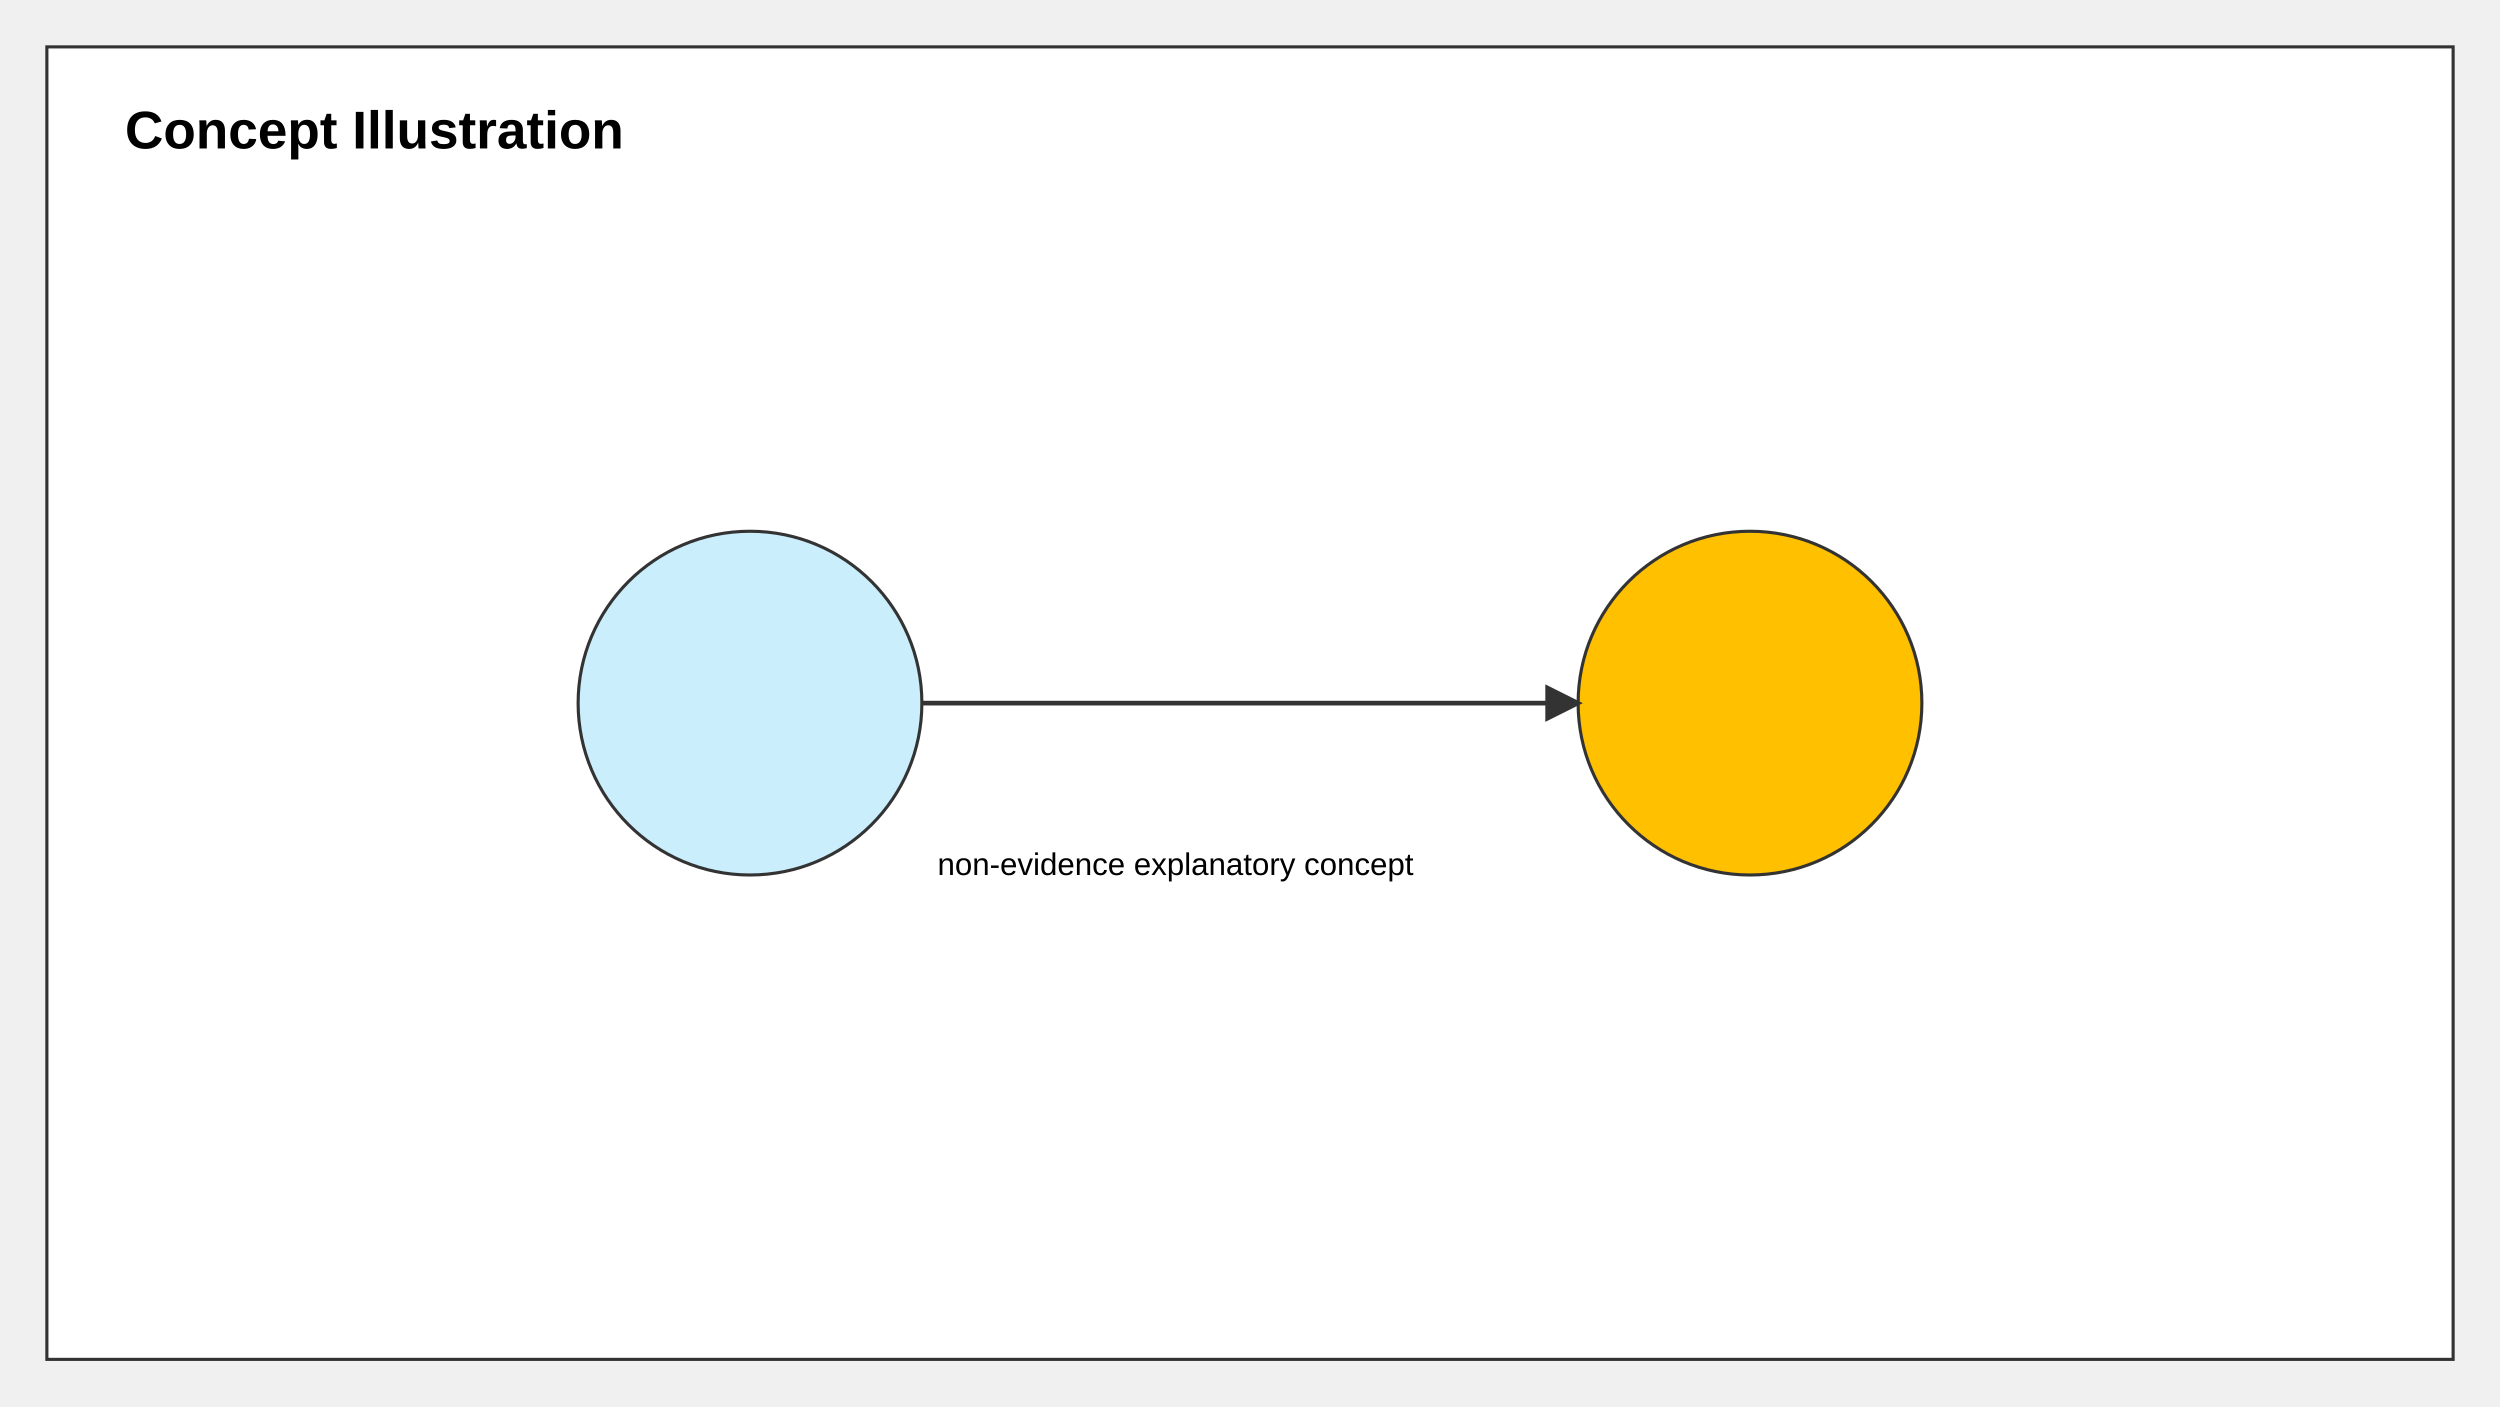
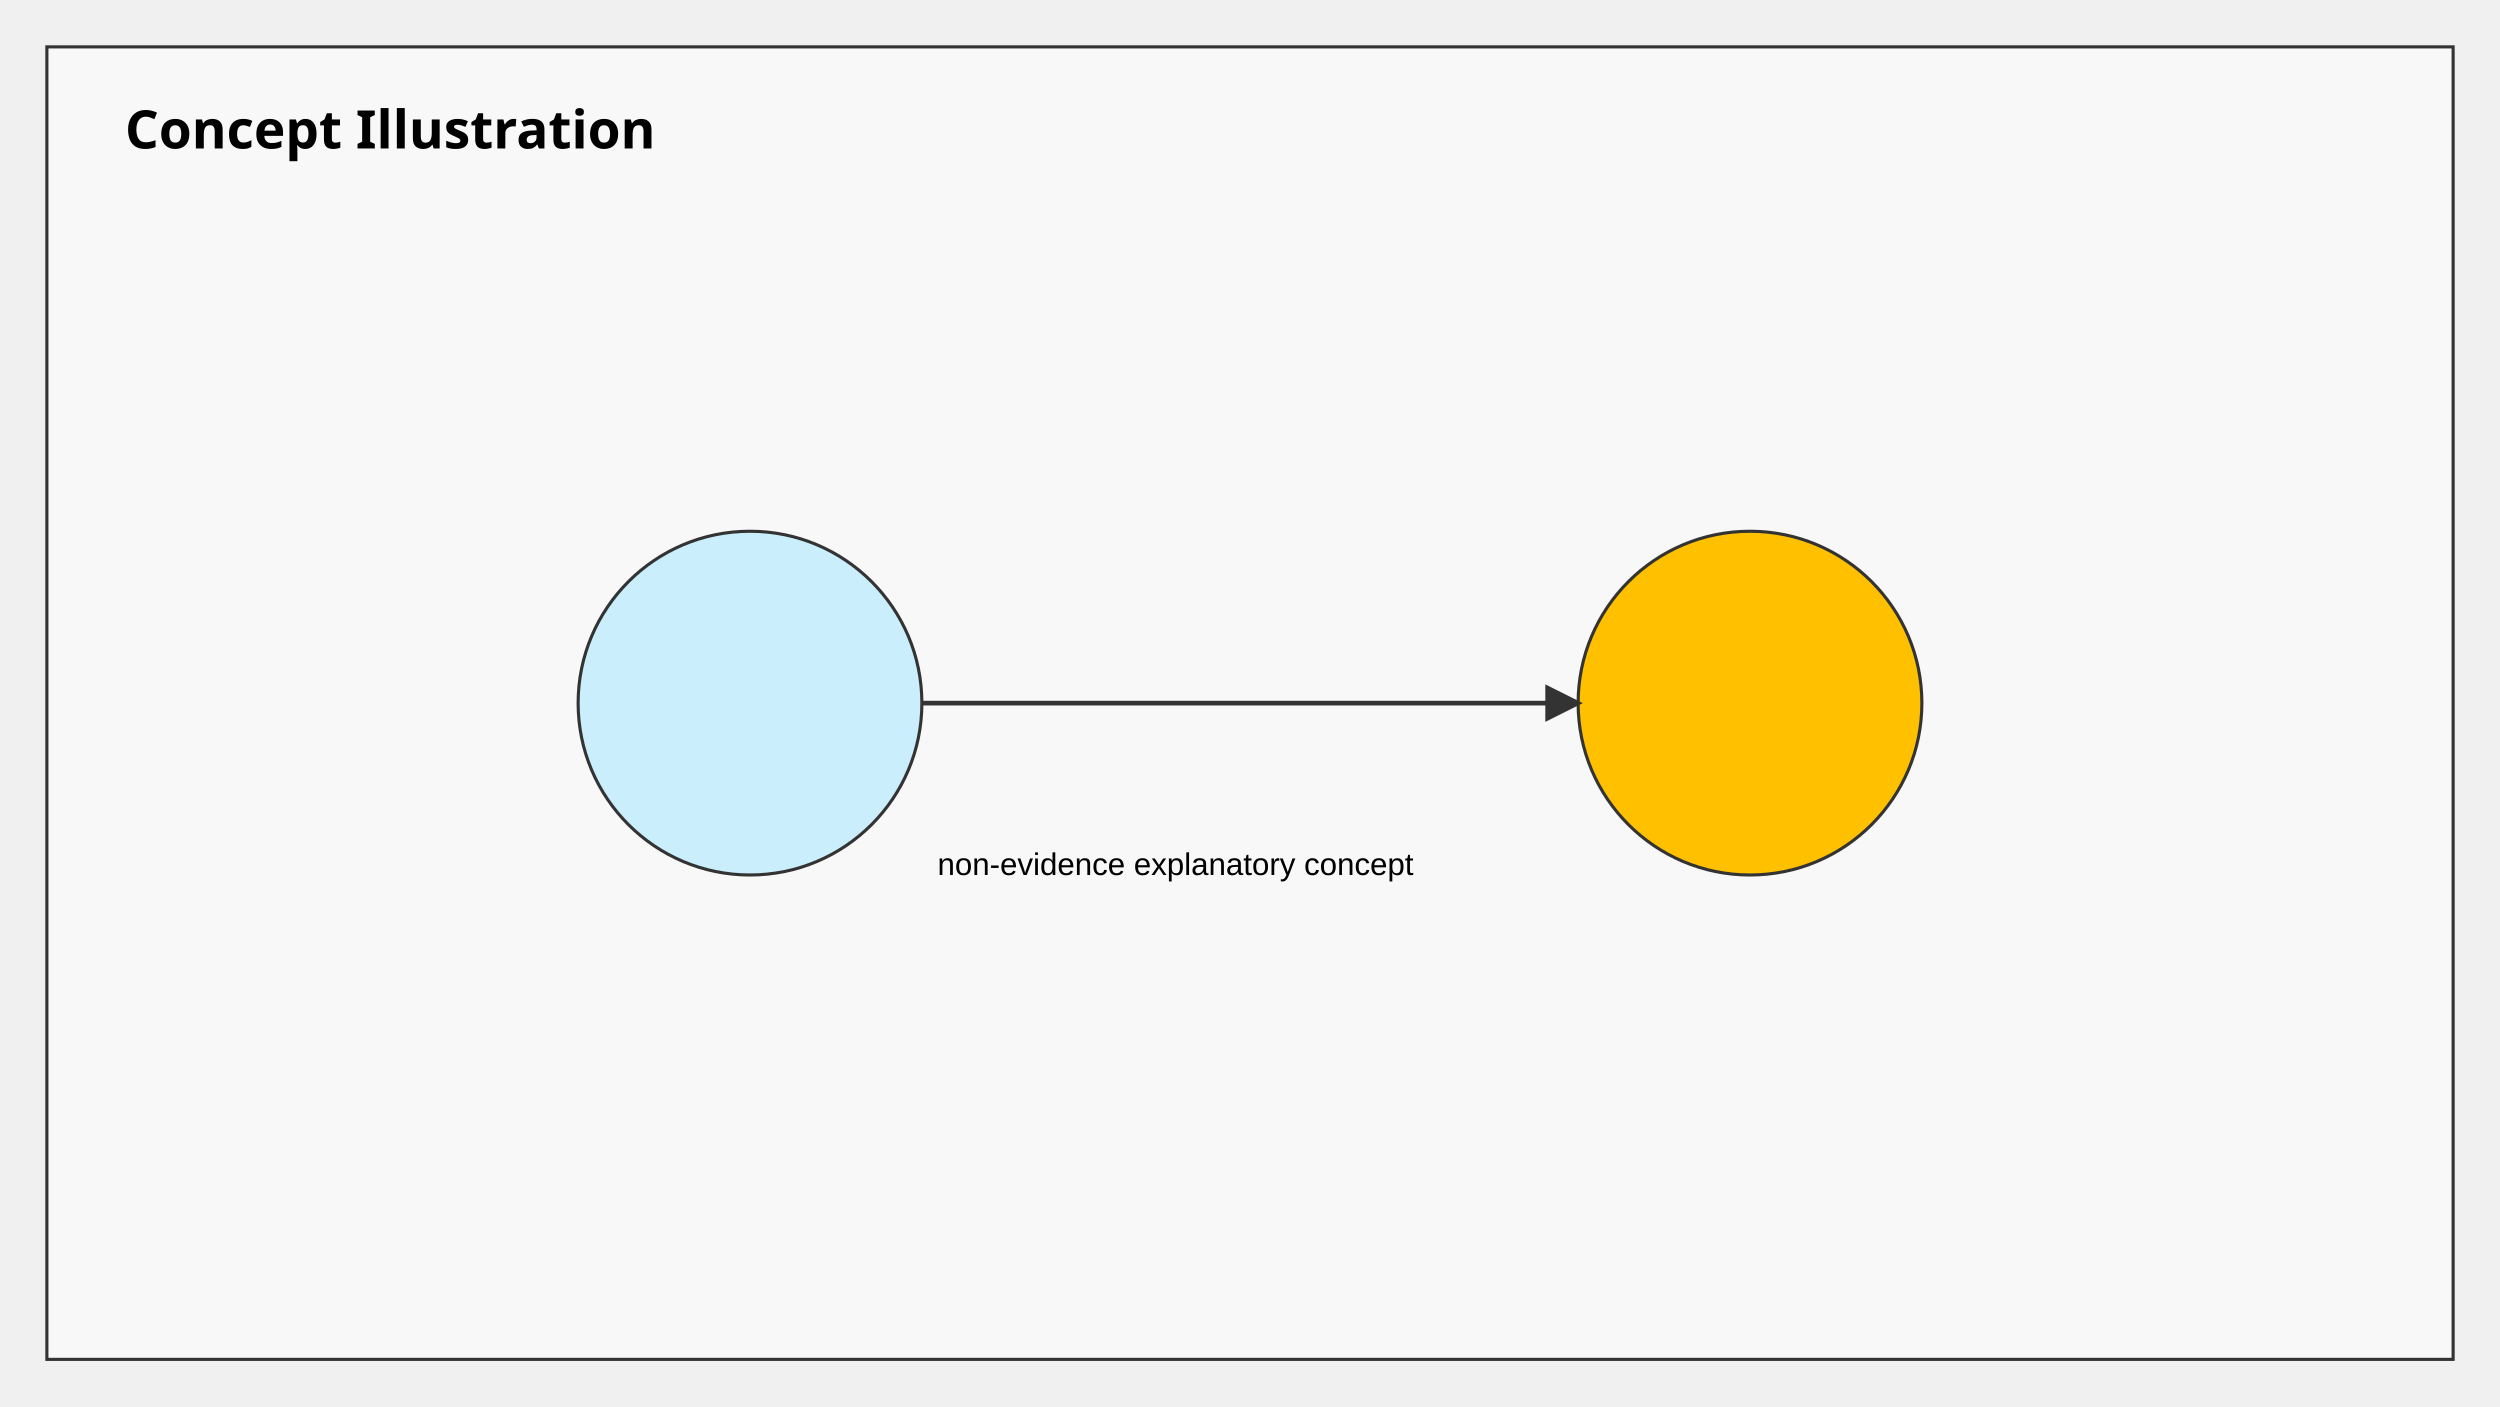
<svg xmlns="http://www.w3.org/2000/svg" data-thesis-figure-id="FIG010" data-thesis-svg-version="1.0.0" data-visual-class="organic_concept" viewBox="0 0 1600 900">
  <defs>
    <marker data-semantic-role="arrow" id="obj-arrow" markerHeight="8" markerWidth="8" orient="auto" refX="7" refY="4">
      <path d="M 0 0 L 8 4 L 0 8 Z" data-semantic-role="branch" fill="#333333" id="obj-arrow-path" />
    </marker>
  </defs>
  <g data-semantic-role="container" id="obj-frame">
-     <rect data-semantic-role="panel" fill="#ffffff" height="840" id="obj-canvas" stroke="#333333" stroke-width="2" width="1540" x="30" y="30" />
+     <rect data-semantic-role="panel" fill="#f8f8f8" height="840" id="obj-canvas" stroke="#333333" stroke-width="2" width="1540" x="30" y="30" />
  </g>
-   <text data-semantic-role="title" font-family="Arial" font-size="34" font-weight="bold" id="obj-title" x="80" y="95">Concept Illustration</text>
+   <text data-semantic-role="title" font-family="Calibri" font-size="34" font-weight="bold" id="obj-title" x="80" y="95">Concept Illustration</text>
  <circle cx="480" cy="450" data-semantic-role="node" fill="#CAEEFB" id="obj-concept-source" r="110" stroke="#333333" stroke-width="2" />
  <circle cx="1120" cy="450" data-semantic-role="node" fill="#FFC000" id="obj-concept-target" r="110" stroke="#333333" stroke-width="2" />
  <line data-semantic-role="flow" id="obj-concept-flow" marker-end="url(#obj-arrow)" stroke="#333333" stroke-width="3" x1="590" x2="1010" y1="450" y2="450" />
  <text data-semantic-role="annotation" font-family="Arial" font-size="20" id="obj-concept-label" x="600" y="560">non-evidence explanatory concept</text>
</svg>
